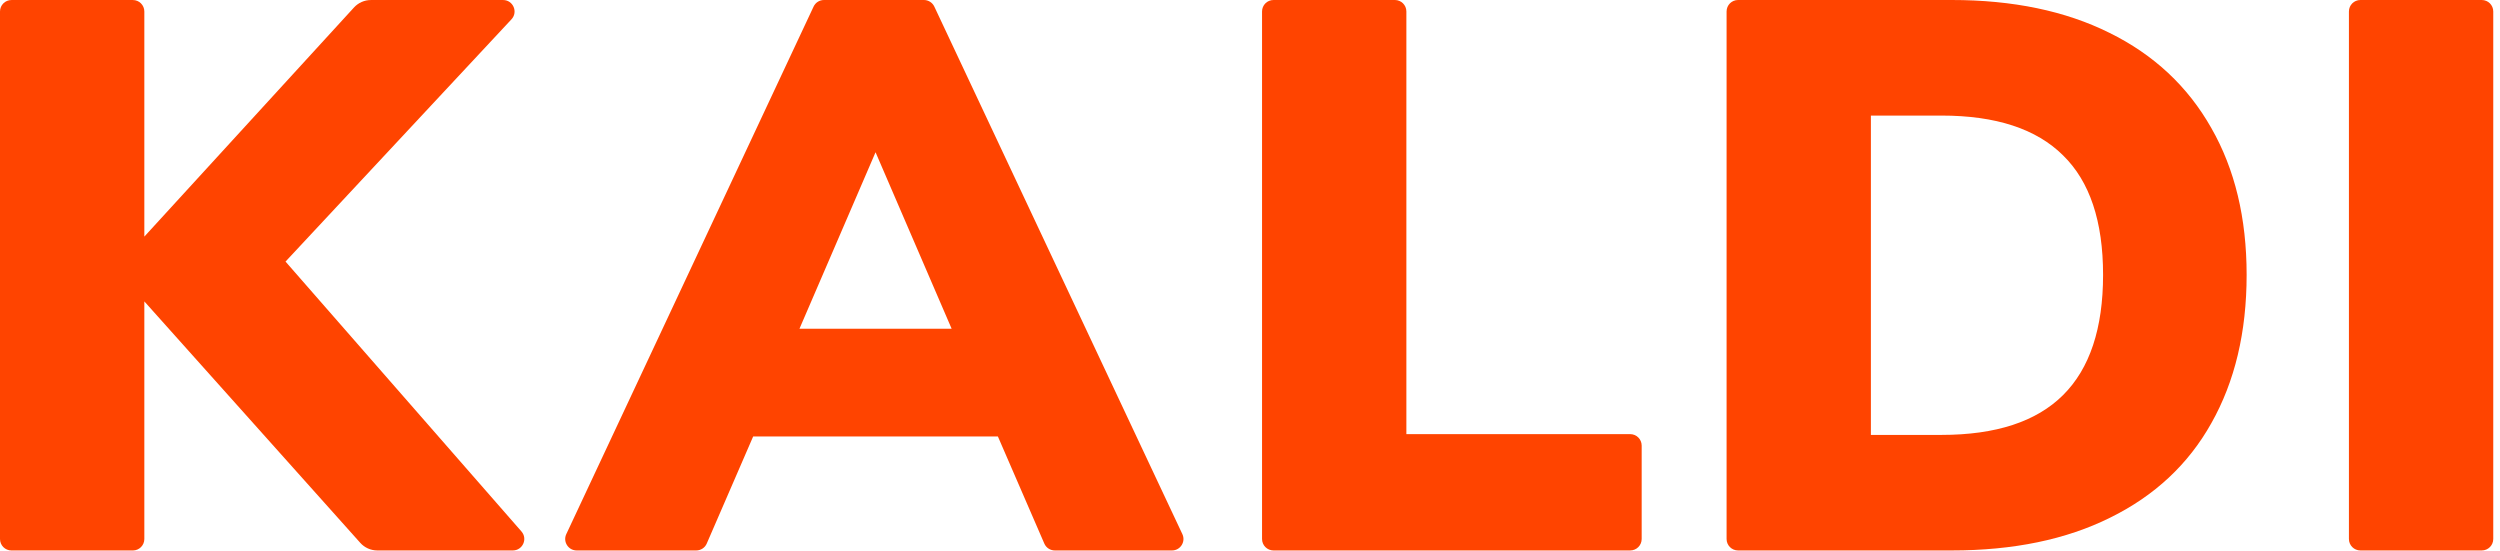
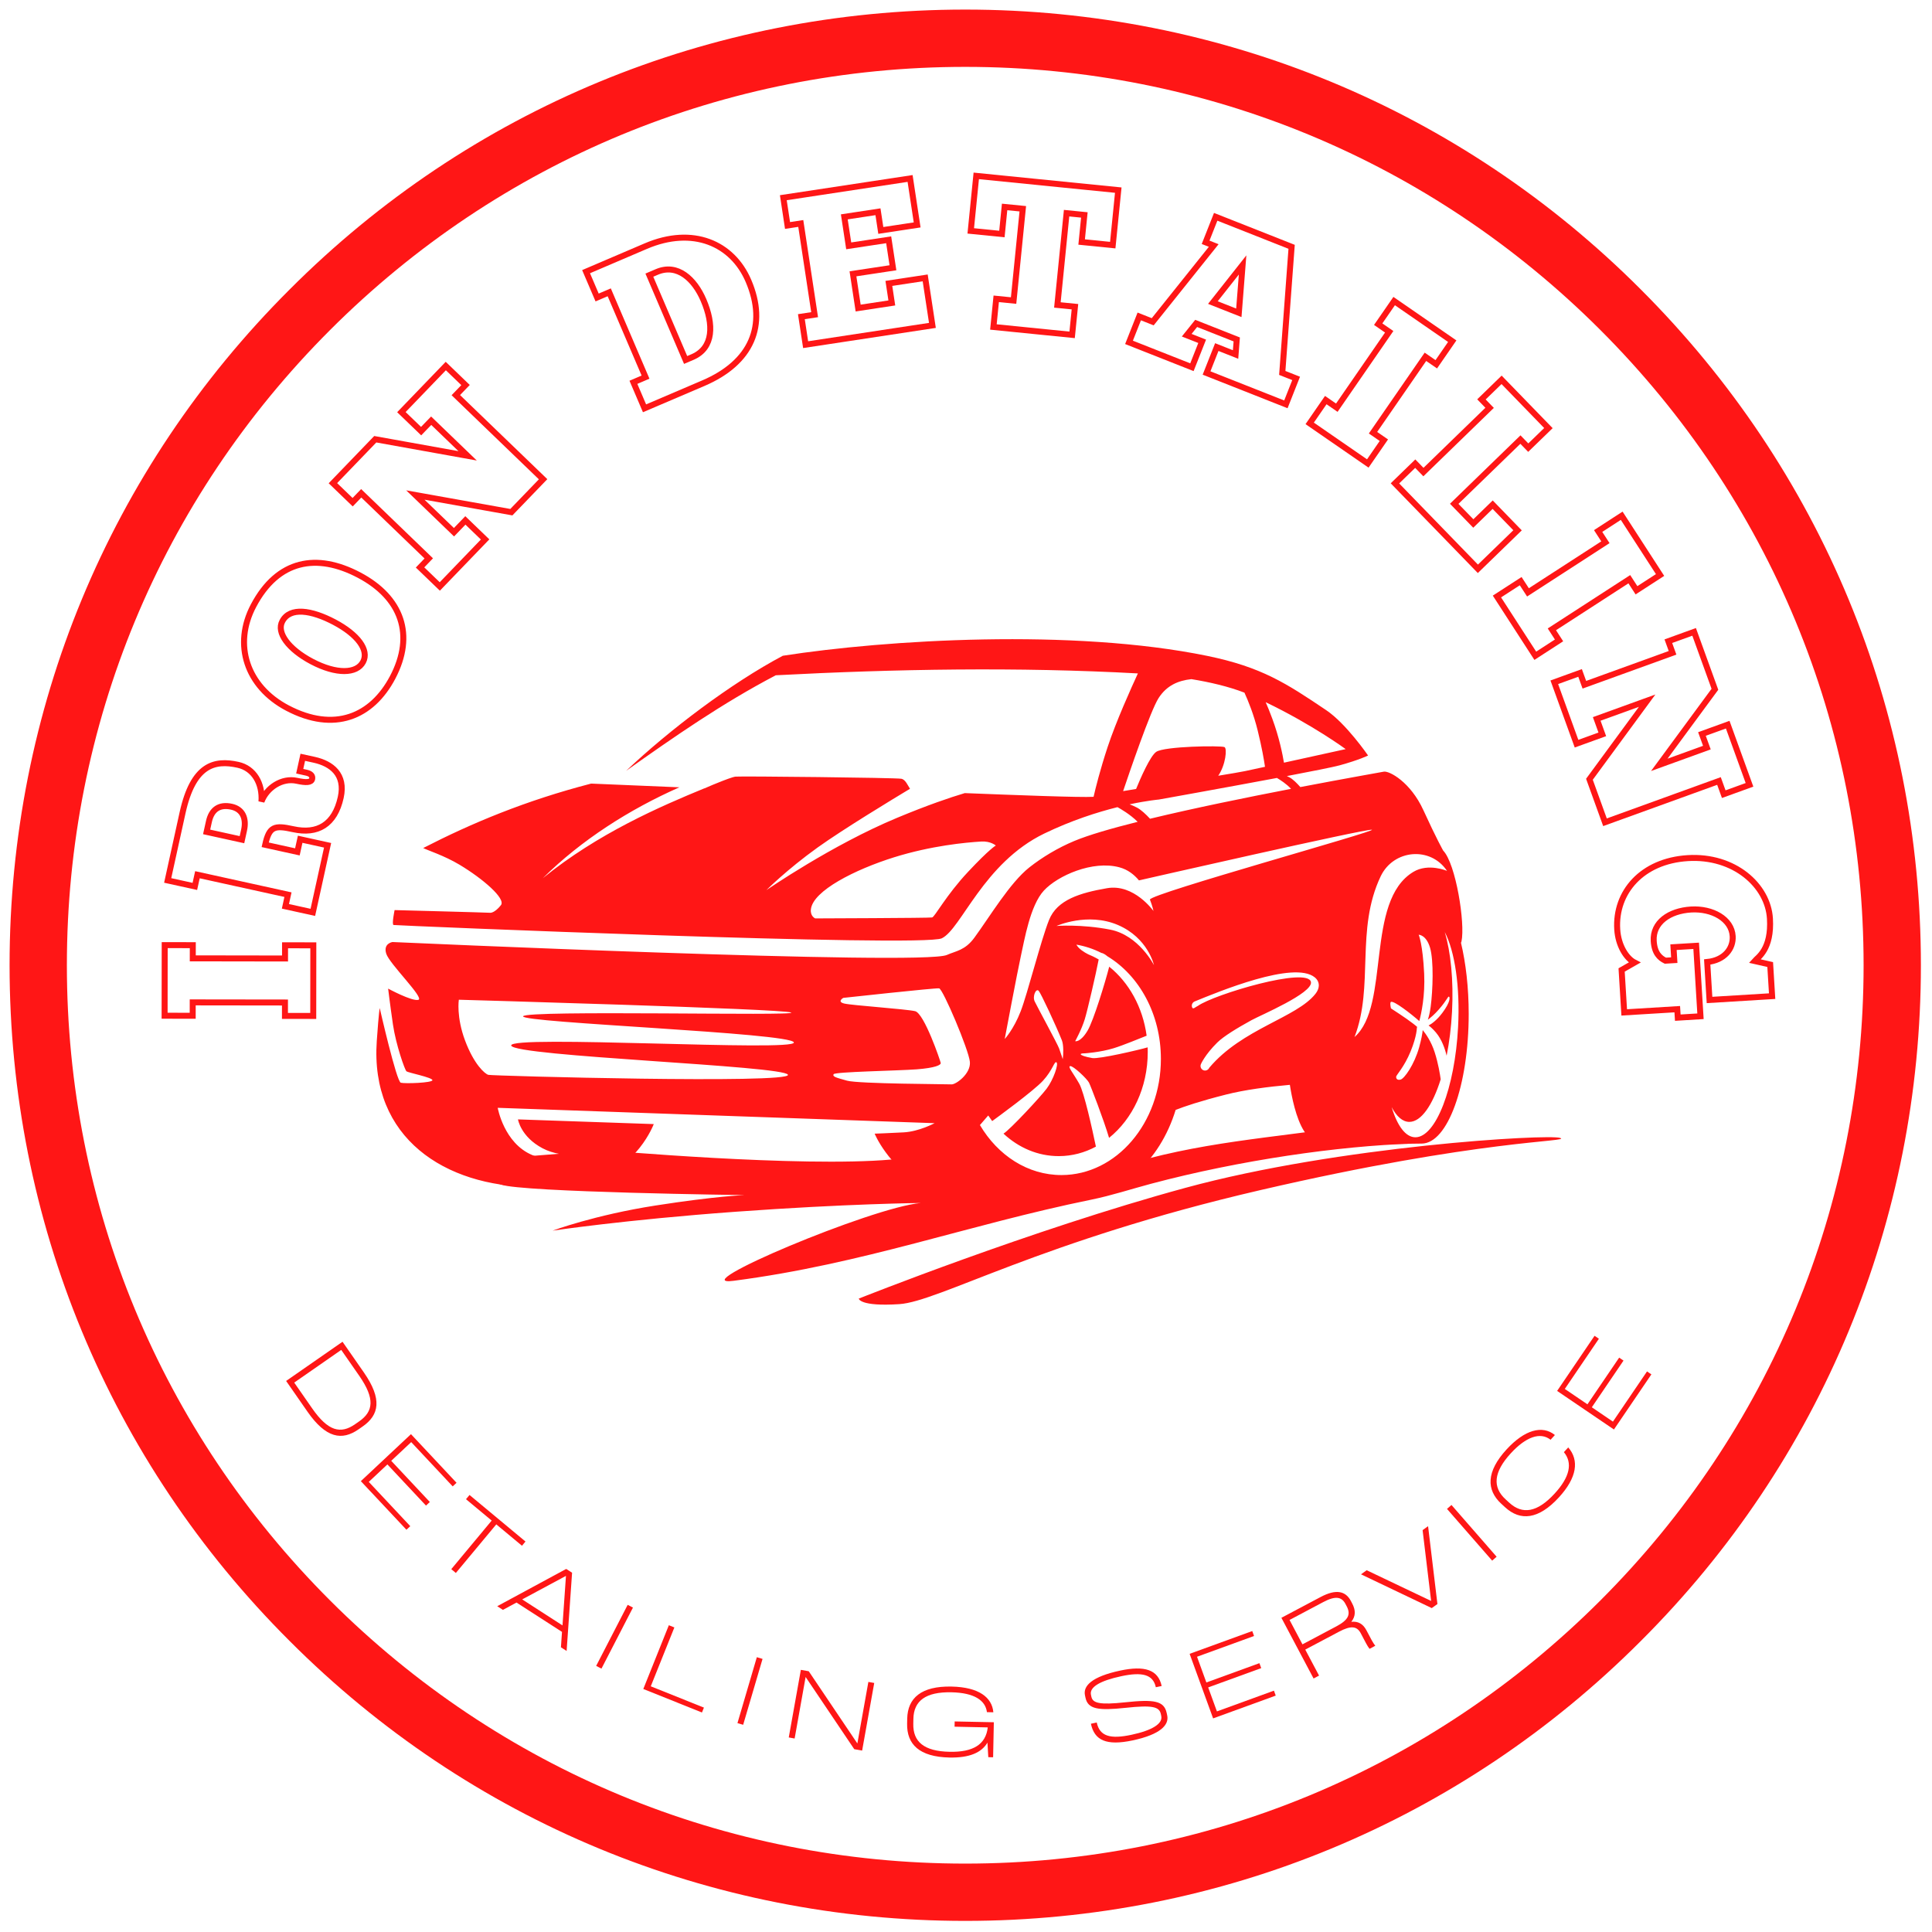
- <svg xmlns="http://www.w3.org/2000/svg" xmlns:xlink="http://www.w3.org/1999/xlink" viewBox="0 0 109 24">
-   <g transform="translate(-1470)">
-     <g style="mix-blend-mode:normal" transform="translate(1470)" fill="#f40">
-       <use xlink:href="#b" style="mix-blend-mode:normal" />
-       <use xlink:href="#c" style="mix-blend-mode:normal" />
-       <use xlink:href="#d" style="mix-blend-mode:normal" />
-       <use xlink:href="#e" style="mix-blend-mode:normal" />
-       <use xlink:href="#f" style="mix-blend-mode:normal" />
+ <svg xmlns="http://www.w3.org/2000/svg" width="500" zoomAndPan="magnify" viewBox="0 0 375 375" height="500" preserveAspectRatio="xMidYMid meet" version="1.0">
+   <defs>
+     <g />
+     <clipPath id="id1">
+       <path d="M 1.859 1.859 L 372.844 1.859 L 372.844 372.844 L 1.859 372.844 Z M 1.859 1.859 " clip-rule="nonzero" />
+     </clipPath>
+     <clipPath id="id2">
+       <path d="M 93.359 218.918 L 303.023 218.918 L 303.023 253.23 L 93.359 253.23 Z M 93.359 218.918 " clip-rule="nonzero" />
+     </clipPath>
+   </defs>
+   <g clip-path="url(#id1)">
+     <path fill="#ff1616" d="M 187.352 372.844 C 137.828 372.844 91.195 353.566 56.203 318.5 C 21.137 283.508 1.859 236.875 1.859 187.352 C 1.859 137.828 21.137 91.195 56.203 56.203 C 91.195 21.137 137.828 1.859 187.352 1.859 C 236.875 1.859 283.508 21.137 318.5 56.203 C 353.566 91.27 372.844 137.828 372.844 187.352 C 372.844 236.875 353.566 283.508 318.5 318.5 C 283.508 353.566 236.875 372.844 187.352 372.844 Z M 187.352 12.98 C 140.793 12.98 96.98 31.145 64.062 64.062 C 31.145 96.98 12.98 140.793 12.98 187.352 C 12.98 233.91 31.145 277.723 64.062 310.641 C 96.98 343.559 140.793 361.723 187.352 361.723 C 233.91 361.723 277.723 343.559 310.641 310.641 C 343.559 277.723 361.723 233.91 361.723 187.352 C 361.723 140.793 343.559 96.98 310.641 64.062 C 277.723 31.145 233.91 12.98 187.352 12.98 Z M 187.352 12.98 " fill-opacity="1" fill-rule="nonzero" />
+   </g>
+   <path fill="#ff1616" d="M 245.668 136.293 C 254.773 140.676 261.195 145.402 261.195 145.402 C 261.195 145.402 254.832 146.805 249.215 148.035 C 248.961 146.484 248.289 143.082 246.941 139.465 C 246.441 138.117 246.02 137.078 245.668 136.293 Z M 232.512 195.242 C 232.055 195.43 231.57 196 231.395 195.543 C 231.211 195.082 231.43 194.562 231.887 194.379 C 236.379 192.551 251.141 186.387 255.195 189.703 C 255.746 190.156 255.988 190.699 255.98 191.309 C 255.965 191.844 255.738 192.379 255.332 192.898 C 251.688 197.531 241.098 199.664 234.719 207.25 C 234.523 207.703 234.008 207.91 233.555 207.723 C 233.105 207.523 232.898 207.004 233.094 206.555 C 233.094 206.547 233.871 204.73 236.27 202.359 C 237.477 201.164 240.094 199.562 242.926 198.008 C 244.652 197.059 254.797 192.777 254.457 190.633 C 253.977 187.531 235.598 193.027 232.512 195.242 Z M 280.426 180.91 C 282.359 184.602 283.43 191.484 283.012 199.363 C 282.395 211.164 278.688 220.734 274.734 220.746 C 272.828 220.75 271.207 218.523 270.117 214.887 C 271.074 216.715 272.254 217.762 273.559 217.758 C 275.852 217.75 278.062 214.523 279.637 209.5 C 279.5 208.508 279.168 206.426 278.473 204.25 C 277.793 202.121 276.727 200.641 276.148 199.941 C 276.078 200.641 275.898 201.699 275.465 203.254 C 274.523 206.645 272.578 209.371 271.848 209.551 C 271.121 209.727 270.969 209.273 270.988 208.984 C 271.004 208.688 272.578 207.082 273.812 204.047 C 275.051 201.008 275.016 199.414 275.016 199.414 L 275.109 199.363 C 274.914 199.18 274.656 198.965 274.324 198.711 C 272.914 197.605 269.984 195.727 269.984 195.727 C 269.984 195.727 269.711 194.605 269.984 194.469 C 270.555 194.184 273.945 196.828 275.484 198.191 C 275.887 196.691 276.629 193.25 276.43 188.992 C 276.156 183.238 275.367 181.43 275.367 181.43 C 275.367 181.43 276.82 181.426 277.57 183.945 C 278.312 186.465 278.117 192.211 277.688 195.445 C 277.539 196.531 277.344 197.332 277.141 197.93 C 277.695 197.523 278.465 196.875 279.297 195.914 C 280.91 194.059 281.027 193.367 281.242 193.445 C 281.461 193.523 281.539 194.484 279.988 196.559 C 278.906 198.008 277.906 198.719 277.285 199.047 C 277.688 199.328 278.156 199.758 278.711 200.406 C 279.863 201.77 280.477 203.582 280.789 204.914 C 281.312 202.301 281.676 199.414 281.836 196.375 C 282.156 190.289 281.59 184.797 280.426 180.91 Z M 262.91 201.289 C 266.738 191.391 263.059 180.48 267.98 170.109 C 270.469 164.863 277.664 164.227 280.867 169.039 C 280.867 169.039 277.254 167.477 274.344 169.223 C 264.914 174.875 269.922 195.191 262.91 201.289 Z M 205.07 179.727 C 205.07 179.727 211.102 177.031 216.965 179.531 C 222.836 182.035 223.988 187.336 223.988 187.336 C 223.988 187.336 221.055 181.516 215.453 180.434 C 209.844 179.348 205.07 179.727 205.07 179.727 Z M 206.105 201.914 C 204.977 199.078 202.023 192.766 201.613 192.324 C 201.094 191.746 200.359 193.379 200.832 194.375 C 201.301 195.367 205.258 202.637 205.57 203.5 C 205.887 204.363 206.277 205.594 206.277 205.594 C 206.41 204.617 206.469 202.832 206.105 201.914 Z M 208.922 183.352 C 210.621 183.641 212.25 184.191 213.77 184.957 C 214.09 184.996 214.562 185.281 214.941 185.609 C 221.109 189.332 225.328 196.844 225.328 205.535 C 225.328 217.945 216.711 228.043 206.074 228.078 C 199.488 228.102 193.676 224.254 190.203 218.371 C 190.617 217.898 191.242 217.184 191.816 216.512 C 192.066 216.887 192.324 217.25 192.582 217.602 C 193.387 217.023 200.617 211.754 202.441 209.766 C 204.375 207.66 204.645 205.887 205.07 206.207 C 205.5 206.527 204.484 209.543 203.141 211.324 C 201.898 212.969 196.086 219.223 194.777 220.039 C 197.73 222.781 201.465 224.414 205.535 224.402 C 208.098 224.395 210.527 223.738 212.715 222.559 C 212.035 219.305 210.441 212.031 209.477 210.34 C 208.223 208.137 207.168 206.988 207.746 206.93 C 208.324 206.875 210.941 209.336 211.363 210.121 C 211.68 210.715 214.234 217.352 215.27 220.859 C 219.801 217.215 222.777 211.117 222.777 204.207 C 222.777 203.902 222.773 203.594 222.762 203.289 C 221.191 203.754 213.32 205.605 211.992 205.367 C 210.551 205.105 209.844 204.848 209.766 204.641 C 209.688 204.43 210.578 204.449 210.578 204.449 C 210.578 204.449 213.562 204.262 216.16 203.461 C 218.094 202.867 221.09 201.602 222.562 201.031 C 221.809 195.477 219.105 190.684 215.297 187.633 C 214.539 190.617 212.254 198.102 211.102 200.039 C 209.688 202.41 208.691 202.094 208.691 202.094 C 208.691 202.094 209.926 199.875 210.555 197.828 C 211.09 196.082 212.742 188.93 213.254 186.23 C 212.902 186.023 212.539 185.836 212.172 185.652 L 212.164 185.648 C 211.852 185.5 211.535 185.355 211.211 185.227 C 210.434 184.832 209.383 184.184 208.922 183.352 Z M 163.68 193.688 C 163.68 193.688 181.551 191.734 182.281 191.836 C 183.02 191.938 188.047 203.797 188.254 206.109 C 188.465 208.418 185.531 210.527 184.695 210.477 C 183.855 210.422 166.668 210.383 164.414 209.758 C 162.156 209.133 161.582 208.977 161.797 208.508 C 162.004 208.031 174.16 207.836 177.879 207.562 C 181.598 207.277 182.648 206.703 182.598 206.332 C 182.543 205.965 179.398 196.68 177.617 196.266 C 175.836 195.852 165.406 195.152 163.887 194.789 C 162.371 194.43 163.68 193.688 163.68 193.688 Z M 158.23 178.262 C 158.23 178.262 180.398 178.188 180.922 178.078 C 181.441 177.973 183.641 173.766 187.891 169.234 C 192.133 164.703 193.285 164.117 193.285 164.117 C 193.285 164.117 192.293 163.23 190.457 163.34 C 187.438 163.523 180.77 164.145 173.547 166.398 C 165.926 168.785 157.805 172.898 157.395 176.484 C 157.23 177.848 158.23 178.262 158.23 178.262 Z M 89.059 194.047 C 89.059 194.047 88.539 197.355 90.27 201.973 C 91.996 206.59 94.094 208.422 94.777 208.625 C 95.453 208.836 153.566 210.402 152.938 208.613 C 152.309 206.832 99.703 205.062 99.227 202.938 C 98.758 200.812 154.566 204.195 154.09 202.332 C 153.621 200.473 101.062 198.52 101.531 197.262 C 102.008 196 155.242 197.262 153.566 196.531 C 151.891 195.805 89.059 194.047 89.059 194.047 Z M 195.016 201.668 C 195.016 201.668 197.48 188.578 198.156 185.535 C 198.84 182.488 199.938 175.758 202.613 172.863 C 205.285 169.965 212.098 166.941 217.281 168.348 C 218.887 168.777 220.129 169.746 221.078 170.891 L 221.078 170.883 C 221.078 170.883 265.188 160.82 266.285 161.051 C 267.391 161.289 223.402 173.426 223.199 174.602 C 223.699 175.875 223.891 176.828 223.891 176.828 C 223.891 176.828 220.117 171.484 214.875 172.398 C 209.637 173.309 205.18 174.637 203.613 178.578 C 202.035 182.527 199.469 192.777 198.109 196.305 C 196.742 199.824 195.016 201.668 195.016 201.668 Z M 220.516 153.137 C 221.363 151.062 223.23 146.777 224.41 145.941 C 225.988 144.836 236.938 144.691 237.668 145.008 C 238.211 145.238 237.918 148.438 236.461 150.57 C 238.895 150.172 240.793 149.848 241.652 149.672 C 242.48 149.496 243.871 149.195 245.535 148.836 C 245.34 147.492 244.93 145.086 244.113 141.777 C 243.348 138.668 242.289 136.07 241.547 134.445 C 238.434 133.242 234.816 132.402 231.25 131.82 C 228.637 132.102 226.438 133.078 224.883 135.492 C 223.305 137.938 219.137 150.172 217.996 153.555 C 218.781 153.422 219.625 153.285 220.516 153.137 Z M 219.254 156.121 C 222.754 155.371 224.934 155.191 224.934 155.191 C 224.934 155.191 237.656 152.914 247.852 151 C 248.5 151.379 249.734 152.172 250.59 153.113 C 242.004 154.77 231.766 156.855 223.223 158.918 C 222.43 158.066 221.484 157.168 220.676 156.75 C 220.117 156.465 219.641 156.266 219.254 156.121 Z M 82.145 164.602 C 82.816 164.984 86.203 166.047 89.191 167.84 C 93.75 170.574 98.211 174.43 97.234 175.684 C 96.875 176.16 95.875 177.215 95.137 177.168 C 94.406 177.113 76.59 176.648 76.59 176.648 C 76.59 176.648 76.012 179.438 76.383 179.539 C 76.75 179.648 179.031 183.922 182.805 182.125 C 186.578 180.316 190.879 167.488 202.719 161.777 C 208 159.23 212.992 157.645 216.902 156.668 C 217.406 156.941 219.379 158.066 220.816 159.516 C 215.645 160.812 211.27 162.086 208.535 163.227 C 205.348 164.555 202.305 166.383 199.797 168.359 C 196.02 171.355 192.184 177.824 189.125 182.004 C 187.312 184.477 185.562 184.57 183.789 185.355 C 179.008 187.488 76.176 182.848 76.176 182.848 C 76.176 182.848 74.336 183.117 74.969 185.113 C 75.598 187.105 82.461 193.754 81.199 194.07 C 79.949 194.391 75.336 191.887 75.336 191.887 C 75.336 191.887 75.699 194.934 76.273 198.871 C 76.852 202.809 78.578 207.684 78.895 207.945 C 79.211 208.207 83.93 209.137 83.93 209.66 C 83.93 210.184 78.633 210.367 77.797 210.156 C 76.957 209.949 73.707 195.672 73.707 195.672 C 73.707 195.672 73.555 196.043 73.133 202.031 C 71.812 220.902 86.363 230.277 103.422 230.398 C 106.297 230.418 109.125 229.895 111.688 229.133 C 112.523 229.035 113.574 228.871 114.895 228.625 C 123.586 226.992 126.895 218.184 126.895 218.184 L 100.539 217.273 C 100.539 217.273 101.062 220.633 105.305 222.879 C 109.516 225.105 115.137 223.922 115.223 223.902 C 112.41 224.707 107.156 225.801 103.316 224.199 C 97.812 221.906 96.605 215.027 96.605 215.027 L 181.402 218.008 C 181.398 218.008 178.414 219.621 175.426 219.789 C 172.441 219.953 169.77 220.043 169.77 220.043 C 169.77 220.043 172.203 226.098 179.281 230.406 C 186.352 234.719 194.688 233.902 201.996 233.801 C 204.352 233.766 206.191 233.258 207.59 232.586 C 207.812 232.594 208.027 232.598 208.246 232.598 C 217.355 232.562 225.125 225.441 228.191 215.434 C 229.906 214.754 232.922 213.734 237.984 212.449 C 241.637 211.52 246.156 210.938 250.363 210.566 C 250.703 212.789 251.523 217.055 253.129 219.559 C 255.367 223.055 259.957 222.414 259.957 222.414 C 265.453 222.242 271.129 221.98 275.953 221.969 C 280.992 221.949 285.074 210.68 285.074 196.797 C 285.074 191.699 284.52 186.961 283.578 183 C 283.625 182.887 283.66 182.789 283.676 182.719 C 284.418 179.246 282.59 167.656 280.113 165.086 C 280.113 165.086 278.805 162.777 276.285 157.27 C 273.773 151.766 269.633 149.574 268.586 149.781 C 268.195 149.867 261.395 151.047 252.395 152.77 C 251.777 152.062 250.945 151.223 250.258 150.867 C 250.082 150.777 249.922 150.699 249.777 150.637 C 254.699 149.699 258.746 148.895 259.988 148.559 C 263.871 147.492 265.543 146.645 265.543 146.645 C 265.543 146.645 261.301 140.461 257.422 137.848 C 249.664 132.621 244.879 129.477 234.316 127.305 C 208.277 121.965 172.105 124.148 151.945 127.281 C 141.91 132.598 129.832 141.738 121.547 149.605 C 130.828 143.031 140.172 136.52 150.578 131.07 C 173.797 129.848 197.656 129.434 220.863 130.711 C 219.594 133.465 216.633 140.012 214.977 145.031 C 213.516 149.48 212.66 152.922 212.262 154.66 C 209.777 154.816 196.719 154.316 187.262 153.941 C 184.379 154.801 180.094 156.254 174.16 158.723 C 161.426 164.016 148.75 172.781 148.75 172.781 C 148.75 172.781 152.676 168.828 158.699 164.5 C 163.602 160.988 173.203 155.16 176.629 153.102 C 176.195 152.445 175.75 151.301 174.945 151.156 C 173.793 150.949 143.82 150.629 142.77 150.742 C 142.242 150.797 140.703 151.379 139.316 151.941 C 138.992 152.074 138.656 152.215 138.312 152.348 C 137.418 152.727 136.746 153.02 136.746 153.02 L 136.699 153.02 C 128.242 156.5 116.035 161.762 105.359 170.461 C 112.844 163.031 122.215 157.086 131.867 152.816 L 114.738 152.094 C 101.977 155.402 91.555 159.77 82.145 164.602 " fill-opacity="1" fill-rule="evenodd" />
+   <g clip-path="url(#id2)">
+     <path fill="#ff1616" d="M 166.684 252.059 C 166.684 252.059 200.105 238.727 230.031 230.574 C 259.957 222.414 300.461 220.09 302.82 220.871 C 305.172 221.652 287.414 221.078 244.652 230.996 C 201.895 240.906 182.246 252.637 174.547 253.133 C 166.84 253.633 166.684 252.059 166.684 252.059 Z M 117.199 223.258 C 117.199 223.258 155.348 226.637 173.012 225.062 C 190.676 223.488 202.84 229.008 202.84 229.008 L 210.918 228.598 C 227.715 222.453 240.27 221.543 258.254 219.133 C 265.484 218.16 274.129 221.98 274.129 221.98 C 259.957 222.414 240.625 225.191 223.438 229.762 C 219.617 230.777 215.754 232.051 211.863 232.844 C 187.734 237.762 167.703 245.309 142.398 248.602 C 132.301 249.918 169.168 234.332 178.711 233.5 C 178.711 233.5 164.402 233.629 142.789 235.199 C 121.176 236.773 107.258 238.871 107.258 238.871 C 107.258 238.871 115.355 235.844 127.227 233.992 C 139.094 232.141 144.52 231.969 144.52 231.969 C 144.52 231.969 101.359 231.418 97.234 229.93 C 93.113 228.434 93.664 225.125 93.664 225.125 L 117.199 223.258 " fill-opacity="1" fill-rule="evenodd" />
+   </g>
+   <path stroke-linecap="butt" transform="matrix(0.00106538, -0.749999, 0.749999, 0.00106538, 26.29746, 198.1723)" fill="none" stroke-linejoin="miter" d="M 1.371 7.534 L 1.371 14.805 L 4.834 14.805 L 4.837 38.68 L 1.368 38.68 L 1.368 46.003 L 19.644 45.997 L 19.644 38.68 L 16.227 38.679 L 16.23 14.804 L 19.641 14.805 L 19.642 7.534 Z M 1.371 7.534 " stroke="#ff1616" stroke-width="1.548" stroke-opacity="1" stroke-miterlimit="4" />
+   <path stroke-linecap="butt" transform="matrix(0.161154, -0.732482, 0.732482, 0.161154, 26.80629, 170.6792)" fill="none" stroke-linejoin="miter" d="M 1.369 7.536 L 1.369 14.735 L 4.463 14.737 L 4.462 38.73 L 1.37 38.733 L 1.369 46.002 L 19.143 46.001 L 19.144 38.732 L 15.8 38.732 L 15.8 30.199 C 20.691 30.2 21.295 31.422 21.296 36.418 C 21.297 42.871 24.759 46.658 31.975 46.66 C 38.075 46.656 40.009 42.429 40.011 37.858 L 40.007 34.835 L 36.317 34.836 L 36.316 36.65 C 36.313 37.749 35.887 38.408 35.051 38.411 C 34.059 38.41 33.738 37.025 33.735 34.663 C 33.737 30.695 30.32 27.404 26.519 26.854 C 31.091 26.184 34.501 23.162 34.501 18.874 C 34.503 12.603 32.028 7.537 19.266 7.534 Z M 15.799 14.68 L 18.541 14.685 C 21.74 14.68 23.554 16.334 23.55 19.588 C 23.552 22.505 21.454 24.049 18.27 24.045 L 15.801 24.045 Z M 15.799 14.68 " stroke="#ff1616" stroke-width="1.548" stroke-opacity="1" stroke-miterlimit="4" />
+   <path stroke-linecap="butt" transform="matrix(0.350151, -0.663245, 0.663245, 0.350151, 37.84906, 128.6542)" fill="none" stroke-linejoin="miter" d="M 20.531 46.995 C 32.958 46.995 39.903 39.388 39.903 26.961 C 39.902 14.576 33.629 6.486 20.137 6.488 C 8.746 6.488 0.822 14.682 0.822 26.574 C 0.823 40.331 9.029 46.995 20.531 46.995 Z M 20.529 38.356 C 17.006 38.354 14.417 33.785 14.414 26.572 C 14.417 19.75 16.728 14.913 20.084 14.967 C 24.318 14.965 26.143 20.297 26.146 26.962 C 26.145 33.789 23.998 38.356 20.529 38.356 Z M 20.529 38.356 " stroke="#ff1616" stroke-width="1.548" stroke-opacity="1" stroke-miterlimit="4" />
+   <path stroke-linecap="butt" transform="matrix(0.520406, -0.540072, 0.540072, 0.520406, 59.80653, 90.63275)" fill="none" stroke-linejoin="miter" d="M 43.527 14.63 L 43.526 7.535 L 26.965 7.538 L 26.963 14.628 L 30.712 14.631 L 30.713 27.73 L 17.222 7.537 L 1.424 7.535 L 1.425 14.63 L 4.622 14.63 L 4.621 38.904 L 1.369 38.907 L 1.37 46.001 L 18.273 46.001 L 18.272 38.907 L 14.025 38.906 L 14.025 25.026 L 28.064 45.999 L 39.903 45.997 L 39.903 14.629 Z M 43.527 14.63 " stroke="#ff1616" stroke-width="1.548" stroke-opacity="1" stroke-miterlimit="4" />
+   <path stroke-linecap="butt" transform="matrix(0.689576, -0.294931, 0.294931, 0.689576, 110.5915, 47.93871)" fill="none" stroke-linejoin="miter" d="M 1.369 45.998 L 17.936 46.003 C 31.476 45.999 39.071 38.784 39.067 26.252 C 39.07 15.728 31.477 7.535 18.165 7.535 L 1.369 7.534 L 1.37 14.803 L 4.78 14.805 L 4.783 38.678 L 1.372 38.68 Z M 16.067 38.677 L 16.071 14.802 L 18.166 14.803 C 23.995 14.804 26.414 20.353 26.413 26.25 C 26.416 33.128 23.992 38.572 18.162 38.679 Z M 16.067 38.677 " stroke="#ff1616" stroke-width="1.548" stroke-opacity="1" stroke-miterlimit="4" />
+   <path stroke-linecap="butt" transform="matrix(0.741503, -0.112575, 0.112575, 0.741503, 150.1783, 32.94196)" fill="none" stroke-linejoin="miter" d="M 1.371 7.535 L 1.368 14.805 L 4.835 14.804 L 4.834 38.679 L 1.368 38.679 L 1.368 46.002 L 34.557 45.999 L 34.554 33.561 L 25.045 33.561 L 25.043 38.676 L 16.23 38.676 L 16.231 29.715 L 26.698 29.718 L 26.693 22.395 L 16.231 22.392 L 16.229 14.806 L 25.042 14.806 L 25.043 19.695 L 34.557 19.696 L 34.554 7.537 Z M 1.371 7.535 " stroke="#ff1616" stroke-width="1.548" stroke-opacity="1" stroke-miterlimit="4" />
+   <path stroke-linecap="butt" transform="matrix(0.746257, 0.0748352, -0.0748352, 0.746257, 189.4444, 28.45239)" fill="none" stroke-linejoin="miter" d="M 37.754 7.537 L 0.82 7.535 L 0.821 21.846 L 8.923 21.845 L 8.919 14.805 L 13.65 14.801 L 13.652 38.676 L 9.135 38.678 L 9.137 46.001 L 29.609 46 L 29.612 38.677 L 25.043 38.68 L 25.041 14.805 L 29.663 14.803 L 29.662 21.843 L 37.755 21.843 Z M 37.754 7.537 " stroke="#ff1616" stroke-width="1.548" stroke-opacity="1" stroke-miterlimit="4" />
+   <path stroke-linecap="butt" transform="matrix(0.697543, 0.27556, -0.27556, 0.697543, 231.2454, 34.14184)" fill="none" stroke-linejoin="miter" d="M 44.471 46.002 L 44.47 38.784 L 40.612 38.784 L 30.872 7.537 L 9.742 7.534 L 9.74 14.631 L 11.996 14.63 L 4.565 38.784 L 0.819 38.785 L 0.818 45.998 L 18.324 45.999 L 18.325 38.786 L 14.025 38.788 L 15.18 35.05 L 26.469 35.048 L 27.621 38.787 L 22.395 38.785 L 22.395 45.998 Z M 17.223 28.441 L 20.796 16.563 L 24.441 28.44 Z M 17.223 28.441 " stroke="#ff1616" stroke-width="1.548" stroke-opacity="1" stroke-miterlimit="4" />
+   <path stroke-linecap="butt" transform="matrix(0.617154, 0.42617, -0.42617, 0.617154, 272.9692, 53.20166)" fill="none" stroke-linejoin="miter" d="M 1.374 7.535 L 1.372 14.802 L 4.835 14.804 L 4.839 38.676 L 1.371 38.678 L 1.371 46.001 L 19.642 45.999 L 19.643 38.675 L 16.227 38.679 L 16.229 14.804 L 19.64 14.803 L 19.641 7.536 Z M 1.374 7.535 " stroke="#ff1616" stroke-width="1.548" stroke-opacity="1" stroke-miterlimit="4" />
+   <path stroke-linecap="butt" transform="matrix(0.522359, 0.538183, -0.538183, 0.522359, 294.7973, 69.05469)" fill="none" stroke-linejoin="miter" d="M 1.368 7.534 L 1.37 14.801 L 4.408 14.804 L 4.407 38.675 L 1.372 38.676 L 1.371 45.999 L 32.189 45.999 L 32.189 31.693 L 22.944 31.691 L 22.949 38.678 L 15.851 38.678 L 15.856 14.803 L 18.766 14.803 L 18.771 7.536 Z M 1.368 7.534 " stroke="#ff1616" stroke-width="1.548" stroke-opacity="1" stroke-miterlimit="4" />
+   <path stroke-linecap="butt" transform="matrix(0.407568, 0.629594, -0.629594, 0.407568, 318.9566, 96.17229)" fill="none" stroke-linejoin="miter" d="M 1.369 7.536 L 1.373 14.804 L 4.837 14.801 L 4.837 38.675 L 1.373 38.679 L 1.369 45.998 L 19.64 46 L 19.639 38.678 L 16.227 38.678 L 16.231 14.806 L 19.643 14.806 L 19.642 7.534 Z M 1.369 7.536 " stroke="#ff1616" stroke-width="1.548" stroke-opacity="1" stroke-miterlimit="4" />
+   <path stroke-linecap="butt" transform="matrix(0.255372, 0.705184, -0.705184, 0.255372, 333.7774, 119.7169)" fill="none" stroke-linejoin="miter" d="M 43.529 14.628 L 43.527 7.537 L 26.964 7.538 L 26.966 14.629 L 30.711 14.628 L 30.714 27.73 L 17.227 7.535 L 1.423 7.534 L 1.424 14.63 L 4.62 14.63 L 4.621 38.903 L 1.368 38.905 L 1.369 46.001 L 18.27 46.001 L 18.274 38.907 L 14.025 38.908 L 14.027 25.027 L 28.064 45.997 L 39.9 46.002 L 39.901 14.627 Z M 43.529 14.628 " stroke="#ff1616" stroke-width="1.548" stroke-opacity="1" stroke-miterlimit="4" />
+   <path stroke-linecap="butt" transform="matrix(0.0456463, 0.74861, -0.74861, 0.0456463, 347.8823, 164.7063)" fill="none" stroke-linejoin="miter" d="M 28.671 46.001 L 39.676 45.999 L 39.675 32.245 L 41.877 32.243 L 41.875 26.357 L 23.607 26.36 L 23.603 32.24 L 26.964 32.242 L 26.964 34.553 C 26.145 35.991 24.816 37.256 21.685 37.253 C 16.89 37.253 14.149 32.739 14.147 27.124 C 14.149 21.614 17.225 16.777 21.687 16.777 C 24.922 16.776 27.784 19.304 27.961 23.766 L 37.807 23.766 L 37.805 7.533 L 29.613 7.534 L 28.458 11.497 C 27.568 10.614 25.703 6.879 17.719 6.877 C 9.136 6.875 0.822 15.124 0.82 27.126 C 0.821 39.012 8.478 46.497 18.111 46.495 C 22.343 46.497 25.758 44.577 26.962 42.532 Z M 28.671 46.001 " stroke="#ff1616" stroke-width="1.548" stroke-opacity="1" stroke-miterlimit="4" />
+   <g fill="#ff1616" fill-opacity="1">
+     <g transform="translate(53.96321, 265.7812)">
+       <g>
+         <path d="M 16.668 0.617 L 12.52 -5.348 L 1.574 2.262 L 5.723 8.23 C 9.312 13.391 12.418 13.887 15.629 11.652 L 16.43 11.094 C 19.641 8.863 20.258 5.781 16.668 0.617 Z M 14.941 10.668 C 12.168 12.598 9.73 12.047 6.633 7.594 L 3.145 2.578 L 12.27 -3.766 L 15.758 1.25 C 18.852 5.703 18.52 8.18 15.746 10.109 Z M 14.941 10.668 " />
+       </g>
    </g>
  </g>
-   <defs>
-     <path id="b" d="M22.735 23.171c.283.323.053.829-.376.829h-5.907c-.285 0-.556-.121-.745-.333l-9.414-10.526v10.36c0 .276-.224.5-.5.5h-5.293c-.276 0-.5-.224-.5-.5v-23c0-.276.224-.5.5-.5h5.293c.276 0 .5.224.5.5v9.815l9.141-9.99c.19-.207.457-.325.738-.325h5.762c.437 0 .664.521.366.841l-9.851 10.563 10.287 11.767z" />
-     <path id="c" d="M45.991 24c-.199 0-.38-.118-.459-.301l-2.024-4.669h-10.67l-2.024 4.669c-.079.183-.259.301-.459.301h-5.212c-.366 0-.608-.381-.453-.712l10.782-23c.082-.176.259-.288.453-.288h4.358c.194 0 .37.112.453.287l10.815 23c.156.332-.086.713-.452.713h-5.108zm-11.135-9.668h6.635l-3.317-7.694-3.317 7.694z" />
-     <path id="d" d="M55.525 24c-.276 0-.5-.224-.5-.5v-23c0-.276.224-.5.5-.5h5.293c.276 0 .5.224.5.5v18.428h9.759c.276 0 .5.224.5.5v4.072c0 .276-.224.5-.5.5h-15.552z" />
-     <path id="e" d="M75.279.5c0-.276.224-.5.5-.5h9.315c2.667 0 4.959.477 6.874 1.43 1.938.953 3.42 2.338 4.446 4.153 1.026 1.793 1.539 3.926 1.539 6.4 0 2.496-.513 4.652-1.539 6.468-1.003 1.793-2.474 3.166-4.412 4.119-1.915.953-4.218 1.43-6.908 1.43h-9.315c-.276 0-.5-.224-.5-.5v-23zm9.37 18.462c2.371 0 4.138-.579 5.301-1.736 1.163-1.157 1.744-2.905 1.744-5.242 0-2.338-.581-4.074-1.744-5.209-1.163-1.157-2.93-1.736-5.301-1.736h-3.078v13.923h3.078z" />
-     <path id="f" d="M102.913 24c-.276 0-.5-.224-.5-.5v-23c0-.276.224-.5.5-.5h5.293c.276 0 .5.224.5.5v23c0 .276-.224.5-.5.5h-5.293z" />
-   </defs>
+   <g fill="#ff1616" fill-opacity="1">
+     <g transform="translate(68.15682, 285.4782)">
+       <g>
+         <path d="M 19.711 3.027 L 20.457 2.328 L 11.613 -7.109 L 1.883 2.012 L 10.73 11.445 L 11.477 10.75 L 3.422 2.156 L 7.035 -1.234 L 14.527 6.758 L 15.273 6.059 L 7.781 -1.934 L 11.656 -5.566 Z M 19.711 3.027 " />
+       </g>
+     </g>
+   </g>
+   <g fill="#ff1616" fill-opacity="1">
+     <g transform="translate(82.65615, 300.466)">
+       <g>
+         <path d="M 19.34 -1.258 L 8.477 -10.293 L 7.793 -9.473 L 12.781 -5.324 L 4.938 4.105 L 5.824 4.848 L 13.672 -4.586 L 18.66 -0.438 Z M 19.34 -1.258 " />
+       </g>
+     </g>
+   </g>
+   <g fill="#ff1616" fill-opacity="1">
+     <g transform="translate(96.4194, 311.7055)">
+       <g>
+         <path d="M 12.457 8.031 L 13.562 8.742 L 14.621 -6.441 L 13.48 -7.176 L 0.094 0.059 L 1.195 0.77 L 3.832 -0.652 L 12.664 5.043 Z M 4.938 -1.262 L 13.434 -5.828 L 12.762 3.785 Z M 4.938 -1.262 " />
+       </g>
+     </g>
+   </g>
+   <g fill="#ff1616" fill-opacity="1">
+     <g transform="translate(113.2666, 322.0863)">
+       <g>
+         <path d="M 2.449 1.262 L 3.477 1.793 L 9.59 -10.059 L 8.562 -10.586 Z M 2.449 1.262 " />
+       </g>
+     </g>
+   </g>
+   <g fill="#ff1616" fill-opacity="1">
+     <g transform="translate(122.3252, 326.8153)">
+       <g>
+         <path d="M 8.57 -10.93 L 7.496 -11.359 L 2.539 1.016 L 13.926 5.578 L 14.305 4.629 L 3.988 0.496 Z M 8.57 -10.93 " />
+       </g>
+     </g>
+   </g>
+   <g fill="#ff1616" fill-opacity="1">
+     <g transform="translate(140.4946, 333.6788)">
+       <g>
+         <path d="M 2.645 0.777 L 3.754 1.102 L 7.516 -11.688 L 6.406 -12.016 Z M 2.645 0.777 " />
+       </g>
+     </g>
+   </g>
+   <g fill="#ff1616" fill-opacity="1">
+     <g transform="translate(150.3868, 336.7561)">
+       <g>
+         <path d="M 18.164 -10.297 L 16.027 1.648 L 6.59 -12.367 L 5.059 -12.641 L 2.711 0.484 L 3.852 0.688 L 5.984 -11.254 L 15.422 2.758 L 16.953 3.031 L 19.301 -10.094 Z M 18.164 -10.297 " />
+       </g>
+     </g>
+   </g>
+   <g fill="#ff1616" fill-opacity="1">
+     <g transform="translate(174.1645, 340.7015)">
+       <g>
+         <path d="M 11.137 -6.57 L 11.117 -5.551 L 17.559 -5.414 C 17.18 -2.113 14.75 -0.582 10.148 -0.68 C 5.152 -0.781 3.035 -2.648 3.105 -6.113 L 3.125 -7.094 C 3.195 -10.559 5.5 -12.332 10.5 -12.23 C 14.965 -12.137 17.113 -10.648 17.398 -8.375 L 18.645 -8.348 C 18.391 -11.223 15.855 -13.23 10.523 -13.34 C 4.656 -13.461 2.008 -11.117 1.926 -7.117 L 1.906 -6.141 C 1.824 -2.141 4.262 0.309 10.125 0.434 C 13.992 0.512 16.348 -0.508 17.5 -2.461 L 17.664 0.367 L 18.598 0.383 L 18.738 -6.414 Z M 11.137 -6.57 " />
+       </g>
+     </g>
+   </g>
+   <g fill="#ff1616" fill-opacity="1">
+     <g transform="translate(198.4204, 340.6373)">
+       <g />
+     </g>
+   </g>
+   <g fill="#ff1616" fill-opacity="1">
+     <g transform="translate(210.9663, 339.4689)">
+       <g>
+         <path d="M 13.379 -11.977 L 14.512 -12.215 C 13.828 -15.434 11.141 -16.203 6.469 -15.211 C 0.926 -14.031 -0.758 -12.223 -0.375 -10.418 L -0.273 -9.938 C 0.199 -7.723 2.172 -7.414 7.504 -7.98 C 12.746 -8.547 14.051 -8.188 14.352 -6.773 L 14.434 -6.383 C 14.746 -4.906 12.684 -3.605 8.641 -2.746 C 4.598 -1.887 2.484 -2.414 1.91 -5.133 L 0.777 -4.891 C 1.461 -1.672 3.762 -0.574 8.871 -1.656 C 14.328 -2.816 15.973 -4.691 15.59 -6.492 L 15.488 -6.973 C 14.98 -9.363 13.012 -9.648 7.414 -9.051 C 2.438 -8.516 1.133 -8.895 0.867 -10.137 L 0.785 -10.527 C 0.477 -11.984 2.504 -13.23 6.699 -14.125 C 10.699 -14.973 12.848 -14.477 13.379 -11.977 Z M 13.379 -11.977 " />
+       </g>
+     </g>
+   </g>
+   <g fill="#ff1616" fill-opacity="1">
+     <g transform="translate(232.8742, 334.4793)">
+       <g>
+         <path d="M 10.535 -16.934 L 10.188 -17.895 L -1.969 -13.473 L 2.59 -0.941 L 14.746 -5.363 L 14.395 -6.324 L 3.328 -2.297 L 1.633 -6.953 L 11.93 -10.699 L 11.578 -11.66 L 1.281 -7.914 L -0.531 -12.906 Z M 10.535 -16.934 " />
+       </g>
+     </g>
+   </g>
+   <g fill="#ff1616" fill-opacity="1">
+     <g transform="translate(252.5308, 327.0847)">
+       <g>
+         <path d="M 13.688 -8.77 L 12.688 -10.652 C 12.043 -11.871 11.113 -12.434 9.758 -12.293 C 10.613 -13.375 10.637 -14.52 9.918 -15.875 L 9.668 -16.348 C 8.648 -18.27 6.809 -18.703 3.805 -17.109 L -3.812 -13.07 L 2.434 -1.289 L 3.496 -1.852 L 0.82 -6.898 L 7.375 -10.375 C 9.691 -11.605 10.848 -11.465 11.59 -10.07 L 12.629 -8.105 C 12.816 -7.754 13.047 -7.371 13.293 -7.047 L 14.41 -7.641 C 14.164 -7.965 13.918 -8.336 13.688 -8.77 Z M 0.277 -7.918 L -2.23 -12.652 L 4.324 -16.129 C 6.641 -17.355 7.871 -17.176 8.609 -15.785 L 8.859 -15.312 C 9.711 -13.703 9.152 -12.625 6.836 -11.398 Z M 0.277 -7.918 " />
+       </g>
+     </g>
+   </g>
+   <g fill="#ff1616" fill-opacity="1">
+     <g transform="translate(271.9996, 316.3682)">
+       <g>
+         <path d="M 4.125 -19.371 L 5.781 -5.625 L -6.727 -11.586 L -7.828 -10.793 L 5.902 -4.238 L 7.004 -5.027 L 5.191 -20.137 Z M 4.125 -19.371 " />
+       </g>
+     </g>
+   </g>
+   <g fill="#ff1616" fill-opacity="1">
+     <g transform="translate(287.5508, 304.7321)">
+       <g>
+         <path d="M 2.078 -1.812 L 2.945 -2.57 L -5.82 -12.617 L -6.691 -11.859 Z M 2.078 -1.812 " />
+       </g>
+     </g>
+   </g>
+   <g fill="#ff1616" fill-opacity="1">
+     <g transform="translate(295.4844, 298.0453)">
+       <g>
+         <path d="M 7.09 -7.398 C 10.637 -11.262 11.062 -14.613 8.91 -17.102 L 8.066 -16.184 C 9.793 -14.086 9.234 -11.375 6.273 -8.148 C 2.891 -4.465 0.016 -4.027 -2.539 -6.371 L -3.258 -7.031 C -5.812 -9.375 -5.621 -12.277 -2.238 -15.961 C 0.66 -19.121 3.461 -20.172 5.48 -18.59 L 6.32 -19.508 C 3.863 -21.492 0.43 -20.512 -3.059 -16.715 C -7.027 -12.391 -7.016 -8.855 -4.07 -6.148 L -3.348 -5.488 C -0.402 -2.781 3.125 -3.074 7.09 -7.398 Z M 7.09 -7.398 " />
+       </g>
+     </g>
+   </g>
+   <g fill="#ff1616" fill-opacity="1">
+     <g transform="translate(311.716, 279.7456)">
+       <g>
+         <path d="M -1.371 -19.895 L -2.215 -20.469 L -9.48 -9.77 L 1.547 -2.281 L 8.816 -12.98 L 7.969 -13.555 L 1.352 -3.809 L -2.746 -6.594 L 3.406 -15.656 L 2.562 -16.23 L -3.594 -7.168 L -7.988 -10.152 Z M -1.371 -19.895 " />
+       </g>
+     </g>
+   </g>
</svg>
